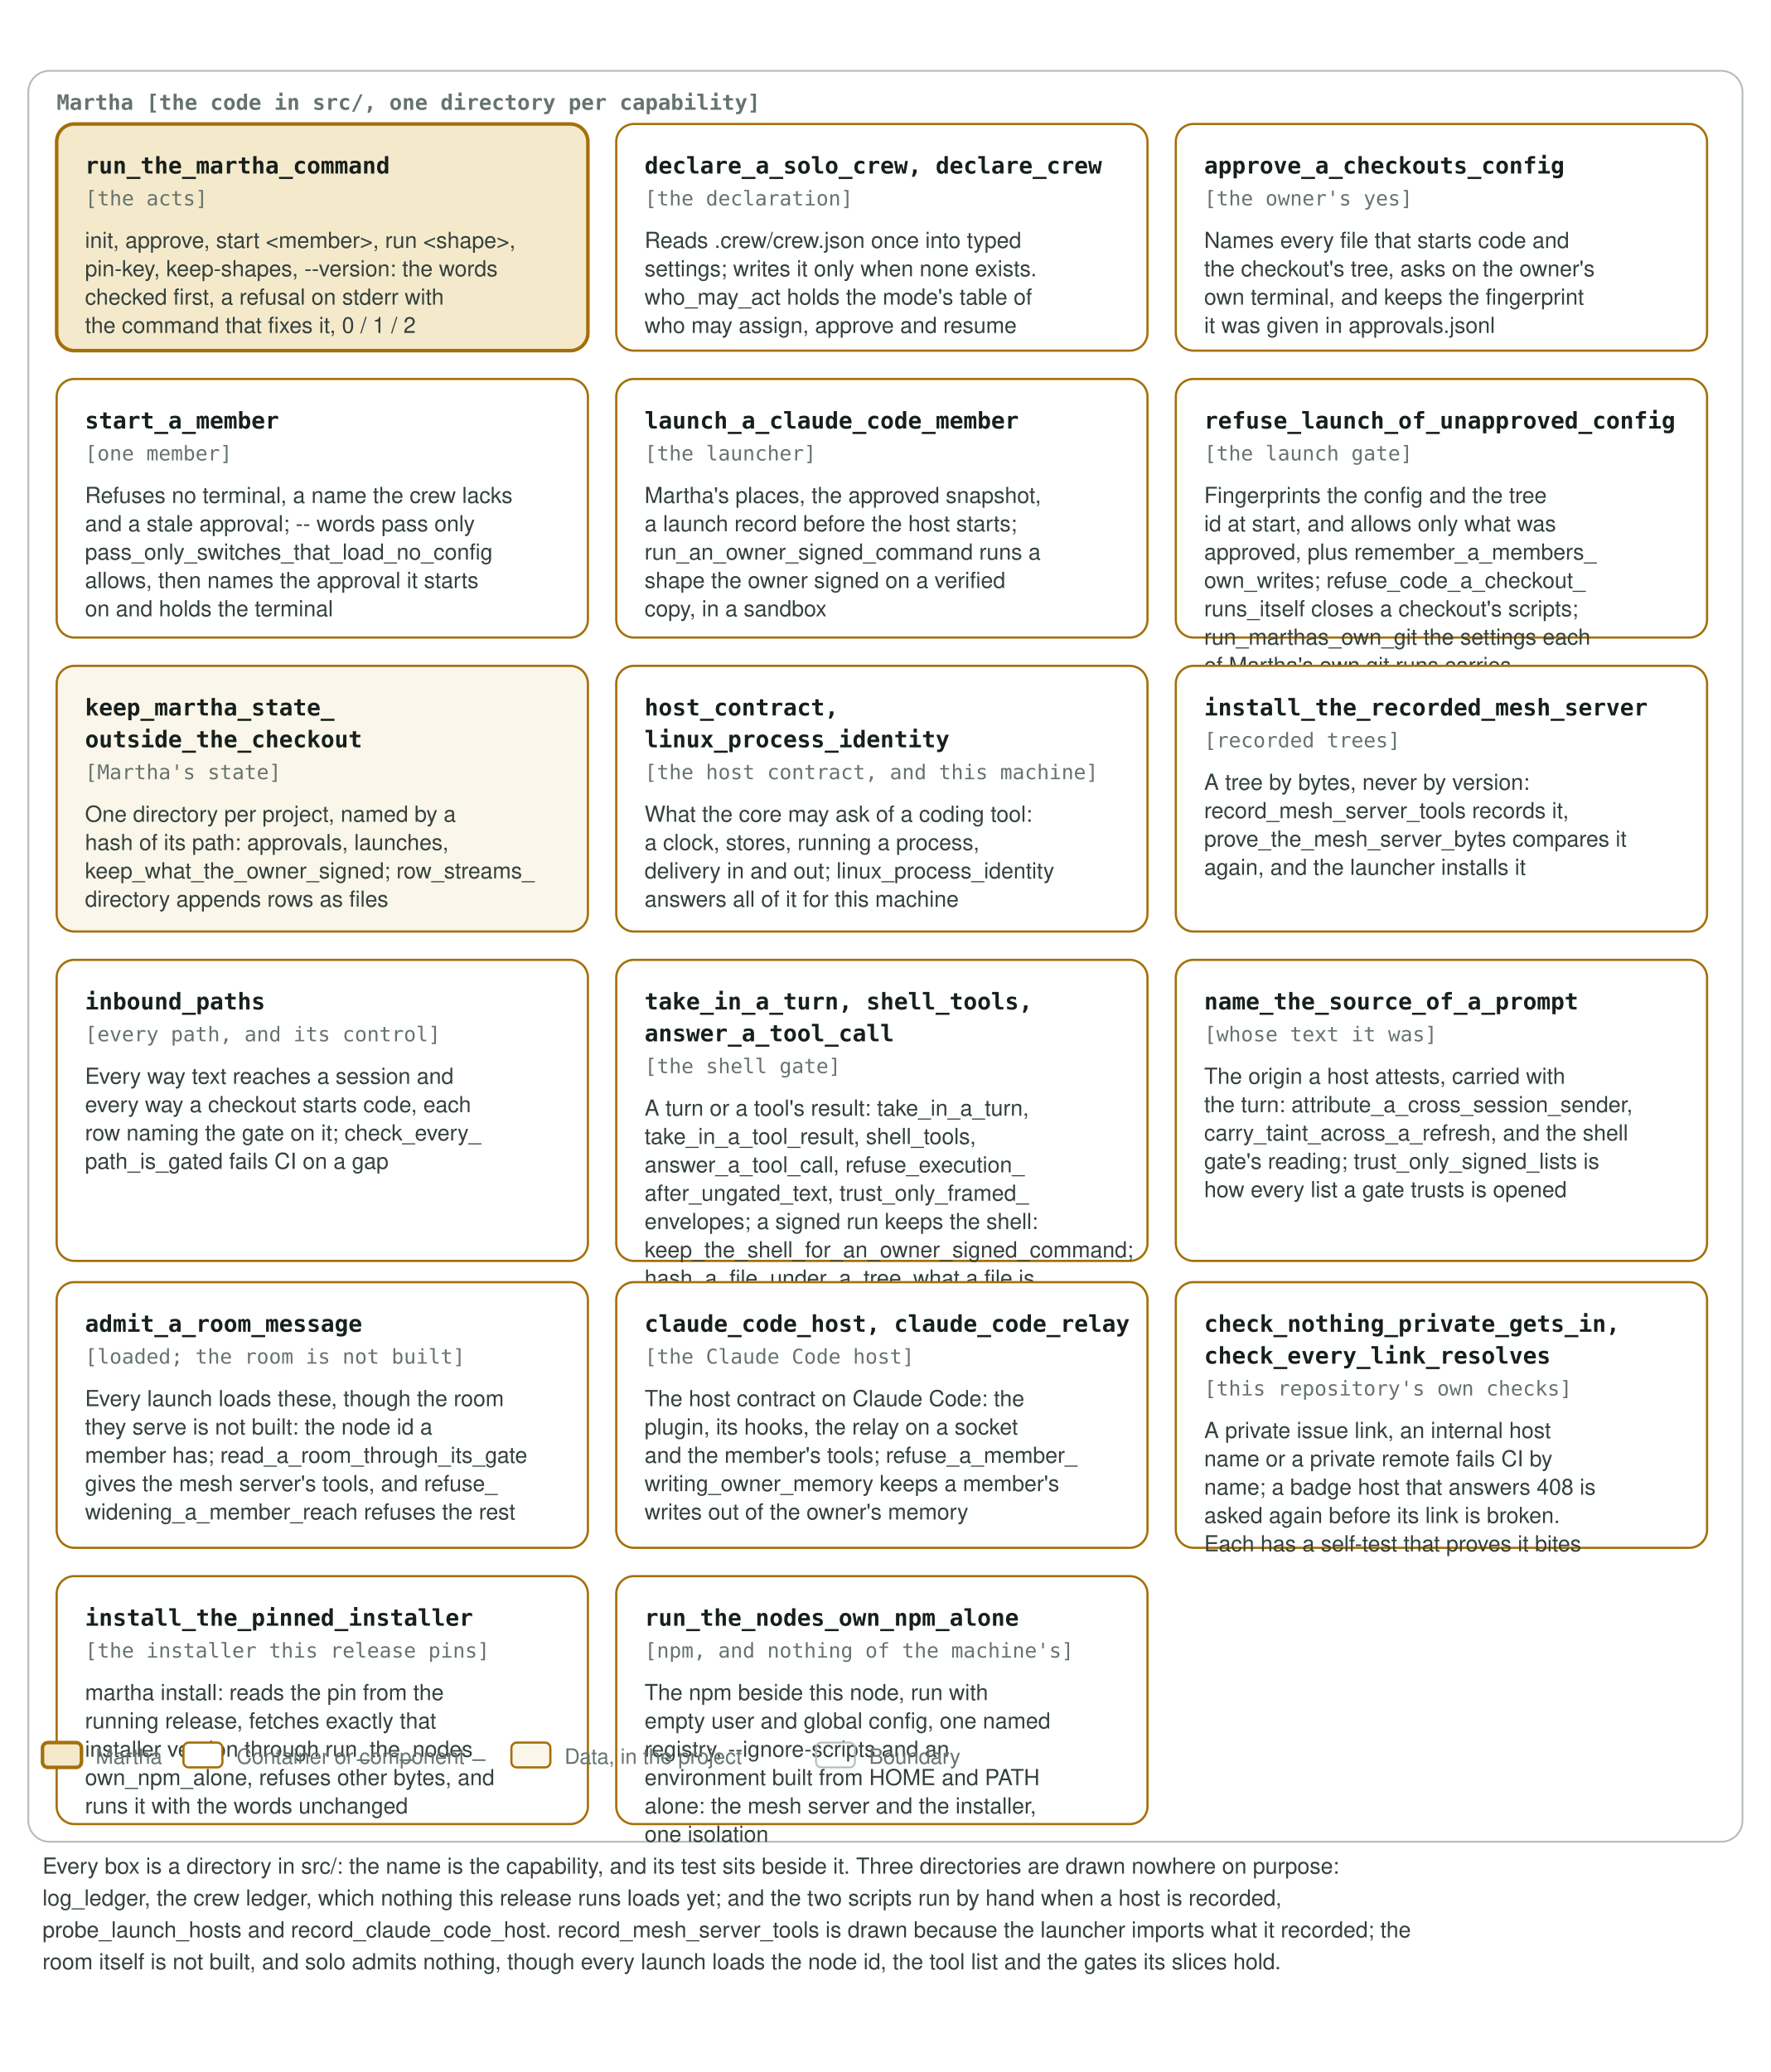
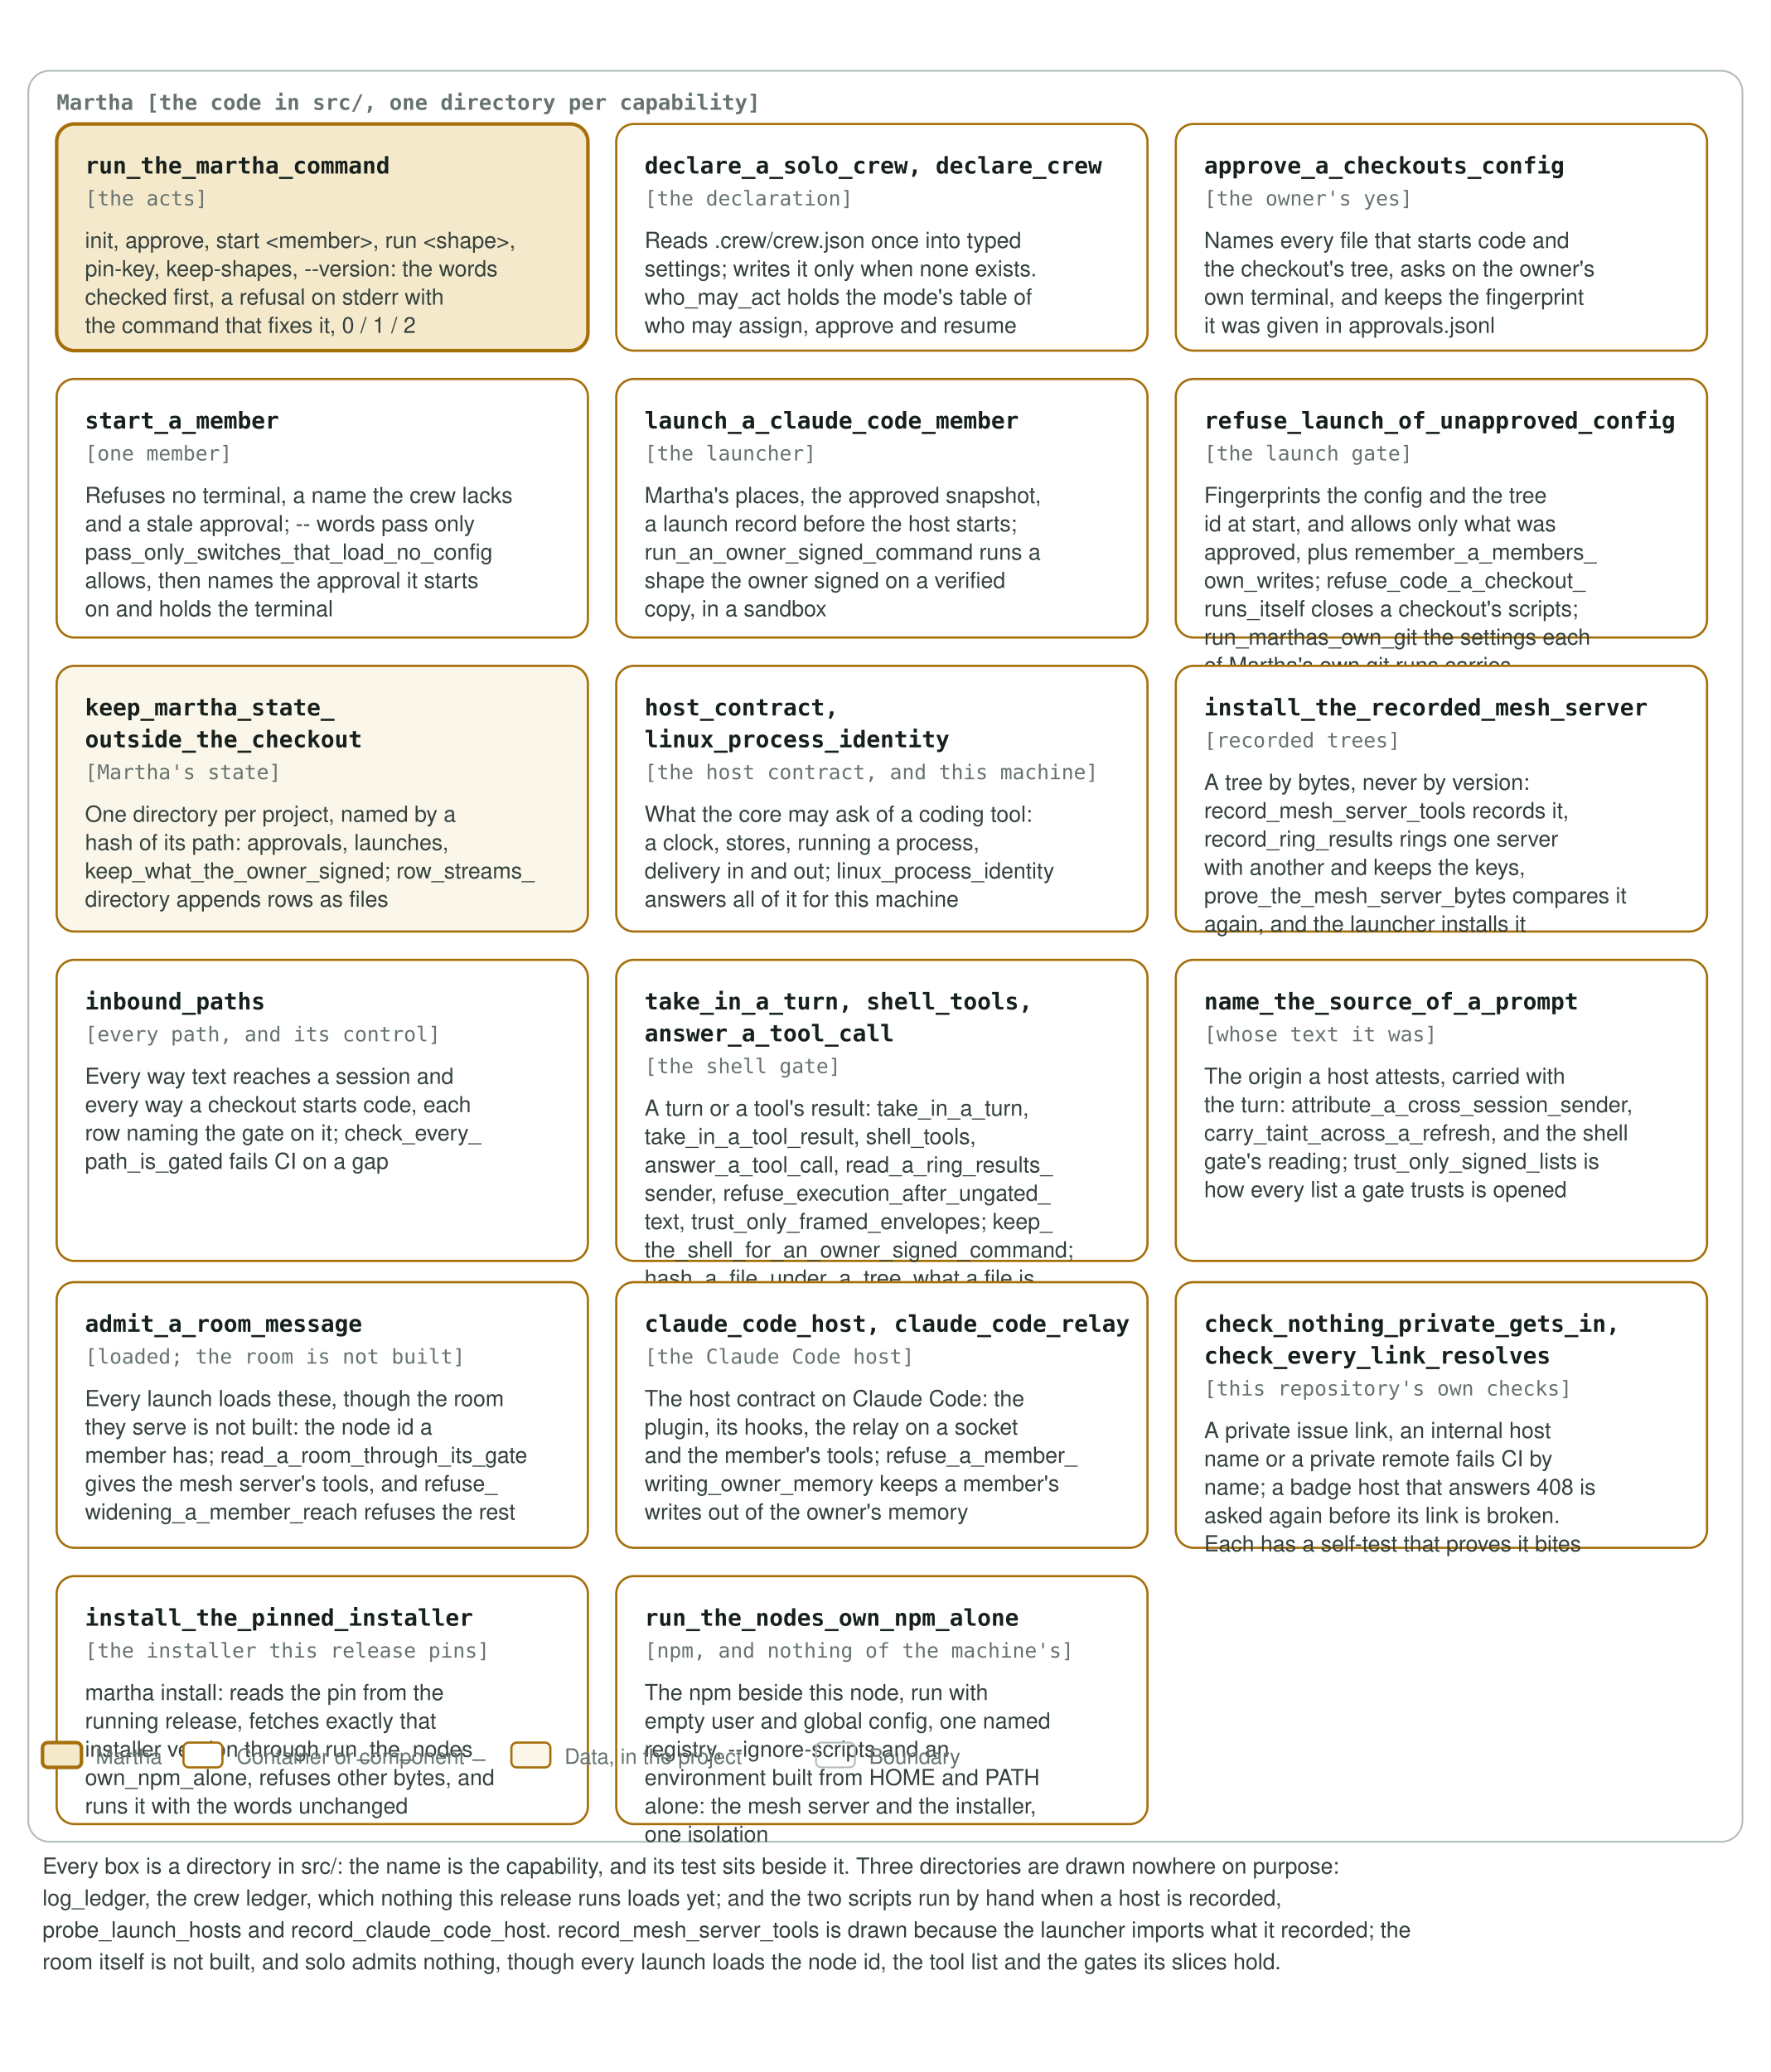
<svg xmlns="http://www.w3.org/2000/svg" viewBox="0 0 1000 1170" role="img" aria-label="Martha components">
  <style>
.t-name { font-family: "Atkinson Hyperlegible", "Segoe UI", system-ui, -apple-system, Helvetica, Arial, sans-serif; font-size: 15px; font-weight: 700; }
.t-desc { font-family: "Atkinson Hyperlegible", "Segoe UI", system-ui, -apple-system, Helvetica, Arial, sans-serif; font-size: 12.5px; }
.t-rel { font-family: "Atkinson Hyperlegible", "Segoe UI", system-ui, -apple-system, Helvetica, Arial, sans-serif; font-size: 11.5px; paint-order: stroke; stroke-width: 4px; stroke-linejoin: round; }
.t-code { font-family: "JetBrains Mono", ui-monospace, Menlo, Consolas, monospace; font-size: 13px; font-weight: 600; }
.t-type { font-family: "JetBrains Mono", ui-monospace, Menlo, Consolas, monospace; font-size: 11.5px; }
.t-bound { font-family: "JetBrains Mono", ui-monospace, Menlo, Consolas, monospace; font-size: 12px; font-weight: 600; }
.t-leg { font-family: "Atkinson Hyperlegible", "Segoe UI", system-ui, -apple-system, Helvetica, Arial, sans-serif; font-size: 12px; }
.edge { fill: none; stroke-width: 1.25; }
.edge-team { fill: none; stroke-width: 1.25; stroke-dasharray: 5 4; }
.bg { fill: #FFFFFF; }
.b-sys { fill: #F5E9CC; stroke: #A56F0A; stroke-width: 2; }
.b-per { fill: #E3EBF2; stroke: #3B5B7A; stroke-width: 1.25; }
.b-mac { fill: #E6E4EE; stroke: #5E5A78; stroke-width: 1.25; stroke-dasharray: 5 4; }
.b-ext { fill: #ECEFED; stroke: #8A9791; stroke-width: 1.25; }
.b-cmp { fill: #FFFFFF; stroke: #A56F0A; stroke-width: 1.25; }
.b-dat { fill: #FBF6EA; stroke: #A56F0A; stroke-width: 1.25; }
.b-team { fill: #FFFFFF; stroke: #5E5A78; stroke-width: 1.25; stroke-dasharray: 5 4; }
.b-later { fill: #F3F4F3; stroke: #8A9791; stroke-width: 1.25; stroke-dasharray: 5 4; }
.bound { fill: none; stroke: #B3BDB8; stroke-width: 1; }
.head { fill: #3B5B7A; }
.t-name, .t-code { fill: #16201D; }
.t-type, .t-bound, .t-leg { fill: #66736E; }
.t-desc { fill: #34413C; }
.t-rel { fill: #66736E; stroke: #FFFFFF; }
.edge, .edge-team { stroke: #8A9791; }
.arrowhead { fill: #8A9791; }
@media (prefers-color-scheme: dark) {
.bg { fill: #171F1C; }
.b-sys { fill: #3A2E13; stroke: #E3AA3C; }
.b-per { fill: #1D2A36; stroke: #8EB4D8; }
.b-mac { fill: #26243A; stroke: #A9A4C8; }
.b-ext { fill: #1C2421; stroke: #7D8B85; }
.b-cmp { fill: #171F1C; stroke: #E3AA3C; }
.b-dat { fill: #2A2414; stroke: #E3AA3C; }
.b-team { fill: #171F1C; stroke: #A9A4C8; }
.b-later { fill: #1C2421; stroke: #7D8B85; }
.bound { stroke: #4A5752; }
.head { fill: #8EB4D8; }
.t-name, .t-code { fill: #E6ECE9; }
.t-type, .t-bound, .t-leg { fill: #93A09A; }
.t-desc { fill: #C3CDC8; }
.t-rel { fill: #93A09A; stroke: #171F1C; }
.edge, .edge-team { stroke: #7D8B85; }
.arrowhead { fill: #7D8B85; }
}
</style>
  <defs>
    <marker id="a" viewBox="0 0 10 10" refX="9" refY="5" markerWidth="7" markerHeight="7" orient="auto-start-reverse">
      <path class="arrowhead" d="M0 0L10 5L0 10z" />
    </marker>
  </defs>
  <rect class="bg" x="0" y="0" width="1000" height="1170" />
  <rect class="bound" x="16" y="40" width="968" height="1000" rx="12" />
  <text class="t-bound" x="32" y="62">Martha [the code in src/, one directory per capability]</text>
  <rect class="b-sys" x="32" y="70" width="300" height="128" rx="10" />
  <text class="t-code" x="48" y="98">run_the_martha_command</text>
  <text class="t-type" x="48" y="116">[the acts]</text>
  <text class="t-desc" x="48" y="140">init, approve, start &lt;member&gt;, run &lt;shape&gt;,</text>
  <text class="t-desc" x="48" y="156">pin-key, keep-shapes, --version: the words</text>
  <text class="t-desc" x="48" y="172">checked first, a refusal on stderr with</text>
  <text class="t-desc" x="48" y="188">the command that fixes it, 0 / 1 / 2</text>
  <rect class="b-cmp" x="348" y="70" width="300" height="128" rx="10" />
  <text class="t-code" x="364" y="98">declare_a_solo_crew, declare_crew</text>
  <text class="t-type" x="364" y="116">[the declaration]</text>
  <text class="t-desc" x="364" y="140">Reads .crew/crew.json once into typed</text>
  <text class="t-desc" x="364" y="156">settings; writes it only when none exists.</text>
  <text class="t-desc" x="364" y="172">who_may_act holds the mode's table of</text>
  <text class="t-desc" x="364" y="188">who may assign, approve and resume</text>
  <rect class="b-cmp" x="664" y="70" width="300" height="128" rx="10" />
  <text class="t-code" x="680" y="98">approve_a_checkouts_config</text>
  <text class="t-type" x="680" y="116">[the owner's yes]</text>
  <text class="t-desc" x="680" y="140">Names every file that starts code and</text>
  <text class="t-desc" x="680" y="156">the checkout's tree, asks on the owner's</text>
  <text class="t-desc" x="680" y="172">own terminal, and keeps the fingerprint</text>
  <text class="t-desc" x="680" y="188">it was given in approvals.jsonl</text>
  <rect class="b-cmp" x="32" y="214" width="300" height="146" rx="10" />
  <text class="t-code" x="48" y="242">start_a_member</text>
  <text class="t-type" x="48" y="260">[one member]</text>
  <text class="t-desc" x="48" y="284">Refuses no terminal, a name the crew lacks</text>
  <text class="t-desc" x="48" y="300">and a stale approval; -- words pass only</text>
  <text class="t-desc" x="48" y="316">pass_only_switches_that_load_no_config</text>
  <text class="t-desc" x="48" y="332">allows, then names the approval it starts</text>
  <text class="t-desc" x="48" y="348">on and holds the terminal</text>
  <rect class="b-cmp" x="348" y="214" width="300" height="146" rx="10" />
  <text class="t-code" x="364" y="242">launch_a_claude_code_member</text>
  <text class="t-type" x="364" y="260">[the launcher]</text>
  <text class="t-desc" x="364" y="284">Martha's places, the approved snapshot,</text>
  <text class="t-desc" x="364" y="300">a launch record before the host starts;</text>
  <text class="t-desc" x="364" y="316">run_an_owner_signed_command runs a</text>
  <text class="t-desc" x="364" y="332">shape the owner signed on a verified</text>
  <text class="t-desc" x="364" y="348">copy, in a sandbox</text>
  <rect class="b-cmp" x="664" y="214" width="300" height="146" rx="10" />
  <text class="t-code" x="680" y="242">refuse_launch_of_unapproved_config</text>
  <text class="t-type" x="680" y="260">[the launch gate]</text>
  <text class="t-desc" x="680" y="284">Fingerprints the config and the tree</text>
  <text class="t-desc" x="680" y="300">id at start, and allows only what was</text>
  <text class="t-desc" x="680" y="316">approved, plus remember_a_members_</text>
  <text class="t-desc" x="680" y="332">own_writes; refuse_code_a_checkout_</text>
  <text class="t-desc" x="680" y="348">runs_itself closes a checkout's scripts;</text>
  <text class="t-desc" x="680" y="364">run_marthas_own_git the settings each</text>
  <text class="t-desc" x="680" y="380">of Martha's own git runs carries</text>
  <rect class="b-dat" x="32" y="376" width="300" height="150" rx="10" />
  <text class="t-code" x="48" y="404">keep_martha_state_</text>
  <text class="t-code" x="48" y="422">outside_the_checkout</text>
  <text class="t-type" x="48" y="440">[Martha's state]</text>
  <text class="t-desc" x="48" y="464">One directory per project, named by a</text>
  <text class="t-desc" x="48" y="480">hash of its path: approvals, launches,</text>
  <text class="t-desc" x="48" y="496">keep_what_the_owner_signed; row_streams_</text>
  <text class="t-desc" x="48" y="512">directory appends rows as files</text>
  <rect class="b-cmp" x="348" y="376" width="300" height="150" rx="10" />
  <text class="t-code" x="364" y="404">host_contract,</text>
  <text class="t-code" x="364" y="422">linux_process_identity</text>
  <text class="t-type" x="364" y="440">[the host contract, and this machine]</text>
  <text class="t-desc" x="364" y="464">What the core may ask of a coding tool:</text>
  <text class="t-desc" x="364" y="480">a clock, stores, running a process,</text>
  <text class="t-desc" x="364" y="496">delivery in and out; linux_process_identity</text>
  <text class="t-desc" x="364" y="512">answers all of it for this machine</text>
  <rect class="b-cmp" x="664" y="376" width="300" height="150" rx="10" />
  <text class="t-code" x="680" y="404">install_the_recorded_mesh_server</text>
  <text class="t-type" x="680" y="422">[recorded trees]</text>
  <text class="t-desc" x="680" y="446">A tree by bytes, never by version:</text>
  <text class="t-desc" x="680" y="462">record_mesh_server_tools records it,</text>
-   <text class="t-desc" x="680" y="478">prove_the_mesh_server_bytes compares it</text>
-   <text class="t-desc" x="680" y="494">again, and the launcher installs it</text>
+   <text class="t-desc" x="680" y="478">record_ring_results rings one server</text>
+   <text class="t-desc" x="680" y="494">with another and keeps the keys,</text>
+   <text class="t-desc" x="680" y="510">prove_the_mesh_server_bytes compares it</text>
+   <text class="t-desc" x="680" y="526">again, and the launcher installs it</text>
  <rect class="b-cmp" x="32" y="542" width="300" height="170" rx="10" />
  <text class="t-code" x="48" y="570">inbound_paths</text>
  <text class="t-type" x="48" y="588">[every path, and its control]</text>
  <text class="t-desc" x="48" y="612">Every way text reaches a session and</text>
  <text class="t-desc" x="48" y="628">every way a checkout starts code, each</text>
  <text class="t-desc" x="48" y="644">row naming the gate on it; check_every_</text>
  <text class="t-desc" x="48" y="660">path_is_gated fails CI on a gap</text>
  <rect class="b-cmp" x="348" y="542" width="300" height="170" rx="10" />
  <text class="t-code" x="364" y="570">take_in_a_turn, shell_tools,</text>
  <text class="t-code" x="364" y="588">answer_a_tool_call</text>
  <text class="t-type" x="364" y="606">[the shell gate]</text>
  <text class="t-desc" x="364" y="630">A turn or a tool's result: take_in_a_turn,</text>
  <text class="t-desc" x="364" y="646">take_in_a_tool_result, shell_tools,</text>
-   <text class="t-desc" x="364" y="662">answer_a_tool_call, refuse_execution_</text>
-   <text class="t-desc" x="364" y="678">after_ungated_text, trust_only_framed_</text>
-   <text class="t-desc" x="364" y="694">envelopes; a signed run keeps the shell:</text>
-   <text class="t-desc" x="364" y="710">keep_the_shell_for_an_owner_signed_command;</text>
+   <text class="t-desc" x="364" y="662">answer_a_tool_call, read_a_ring_results_</text>
+   <text class="t-desc" x="364" y="678">sender, refuse_execution_after_ungated_</text>
+   <text class="t-desc" x="364" y="694">text, trust_only_framed_envelopes; keep_</text>
+   <text class="t-desc" x="364" y="710">the_shell_for_an_owner_signed_command;</text>
  <text class="t-desc" x="364" y="726">hash_a_file_under_a_tree, what a file is</text>
  <rect class="b-cmp" x="664" y="542" width="300" height="170" rx="10" />
  <text class="t-code" x="680" y="570">name_the_source_of_a_prompt</text>
  <text class="t-type" x="680" y="588">[whose text it was]</text>
  <text class="t-desc" x="680" y="612">The origin a host attests, carried with</text>
  <text class="t-desc" x="680" y="628">the turn: attribute_a_cross_session_sender,</text>
  <text class="t-desc" x="680" y="644">carry_taint_across_a_refresh, and the shell</text>
  <text class="t-desc" x="680" y="660">gate's reading; trust_only_signed_lists is</text>
  <text class="t-desc" x="680" y="676">how every list a gate trusts is opened</text>
  <rect class="b-cmp" x="32" y="890" width="300" height="140" rx="10" />
  <text class="t-code" x="48" y="918">install_the_pinned_installer</text>
  <text class="t-type" x="48" y="936">[the installer this release pins]</text>
  <text class="t-desc" x="48" y="960">martha install: reads the pin from the</text>
  <text class="t-desc" x="48" y="976">running release, fetches exactly that</text>
  <text class="t-desc" x="48" y="992">installer version through run_the_nodes_</text>
  <text class="t-desc" x="48" y="1008">own_npm_alone, refuses other bytes, and</text>
  <text class="t-desc" x="48" y="1024">runs it with the words unchanged</text>
  <rect class="b-cmp" x="348" y="890" width="300" height="140" rx="10" />
  <text class="t-code" x="364" y="918">run_the_nodes_own_npm_alone</text>
  <text class="t-type" x="364" y="936">[npm, and nothing of the machine's]</text>
  <text class="t-desc" x="364" y="960">The npm beside this node, run with</text>
  <text class="t-desc" x="364" y="976">empty user and global config, one named</text>
  <text class="t-desc" x="364" y="992">registry, --ignore-scripts and an</text>
  <text class="t-desc" x="364" y="1008">environment built from HOME and PATH</text>
  <text class="t-desc" x="364" y="1024">alone: the mesh server and the installer,</text>
  <text class="t-desc" x="364" y="1040">one isolation</text>
  <rect class="b-cmp" x="32" y="724" width="300" height="150" rx="10" />
  <text class="t-code" x="48" y="752">admit_a_room_message</text>
  <text class="t-type" x="48" y="770">[loaded; the room is not built]</text>
  <text class="t-desc" x="48" y="794">Every launch loads these, though the room</text>
  <text class="t-desc" x="48" y="810">they serve is not built: the node id a</text>
  <text class="t-desc" x="48" y="826">member has; read_a_room_through_its_gate</text>
  <text class="t-desc" x="48" y="842">gives the mesh server's tools, and refuse_</text>
  <text class="t-desc" x="48" y="858">widening_a_member_reach refuses the rest</text>
  <rect class="b-cmp" x="348" y="724" width="300" height="150" rx="10" />
  <text class="t-code" x="364" y="752">claude_code_host, claude_code_relay</text>
  <text class="t-type" x="364" y="770">[the Claude Code host]</text>
  <text class="t-desc" x="364" y="794">The host contract on Claude Code: the</text>
  <text class="t-desc" x="364" y="810">plugin, its hooks, the relay on a socket</text>
  <text class="t-desc" x="364" y="826">and the member's tools; refuse_a_member_</text>
  <text class="t-desc" x="364" y="842">writing_owner_memory keeps a member's</text>
  <text class="t-desc" x="364" y="858">writes out of the owner's memory</text>
  <rect class="b-cmp" x="664" y="724" width="300" height="150" rx="10" />
  <text class="t-code" x="680" y="752">check_nothing_private_gets_in,</text>
  <text class="t-code" x="680" y="770">check_every_link_resolves</text>
  <text class="t-type" x="680" y="788">[this repository's own checks]</text>
  <text class="t-desc" x="680" y="812">A private issue link, an internal host</text>
  <text class="t-desc" x="680" y="828">name or a private remote fails CI by</text>
  <text class="t-desc" x="680" y="844">name; a badge host that answers 408 is</text>
  <text class="t-desc" x="680" y="860">asked again before its link is broken.</text>
  <text class="t-desc" x="680" y="876">Each has a self-test that proves it bites</text>
  <text class="t-desc" x="24" y="1058">Every box is a directory in src/: the name is the capability, and its test sits beside it. Three directories are drawn nowhere on purpose:</text>
  <text class="t-desc" x="24" y="1076">log_ledger, the crew ledger, which nothing this release runs loads yet; and the two scripts run by hand when a host is recorded,</text>
  <text class="t-desc" x="24" y="1094">probe_launch_hosts and record_claude_code_host. record_mesh_server_tools is drawn because the launcher imports what it recorded; the</text>
  <text class="t-desc" x="24" y="1112">room itself is not built, and solo admits nothing, though every launch loads the node id, the tool list and the gates its slices hold.</text>
  <rect class="b-sys" x="24" y="984" width="22" height="14" rx="3" />
  <text class="t-leg" x="54" y="996">Martha</text>
  <rect class="b-cmp" x="103.6" y="984" width="22" height="14" rx="3" />
  <text class="t-leg" x="133.6" y="996">Container or component</text>
  <rect class="b-dat" x="288.8" y="984" width="22" height="14" rx="3" />
  <text class="t-leg" x="318.8" y="996">Data, in the project</text>
  <rect class="bound" x="460.8" y="984" width="22" height="14" rx="3" />
  <text class="t-leg" x="490.8" y="996">Boundary</text>
</svg>
